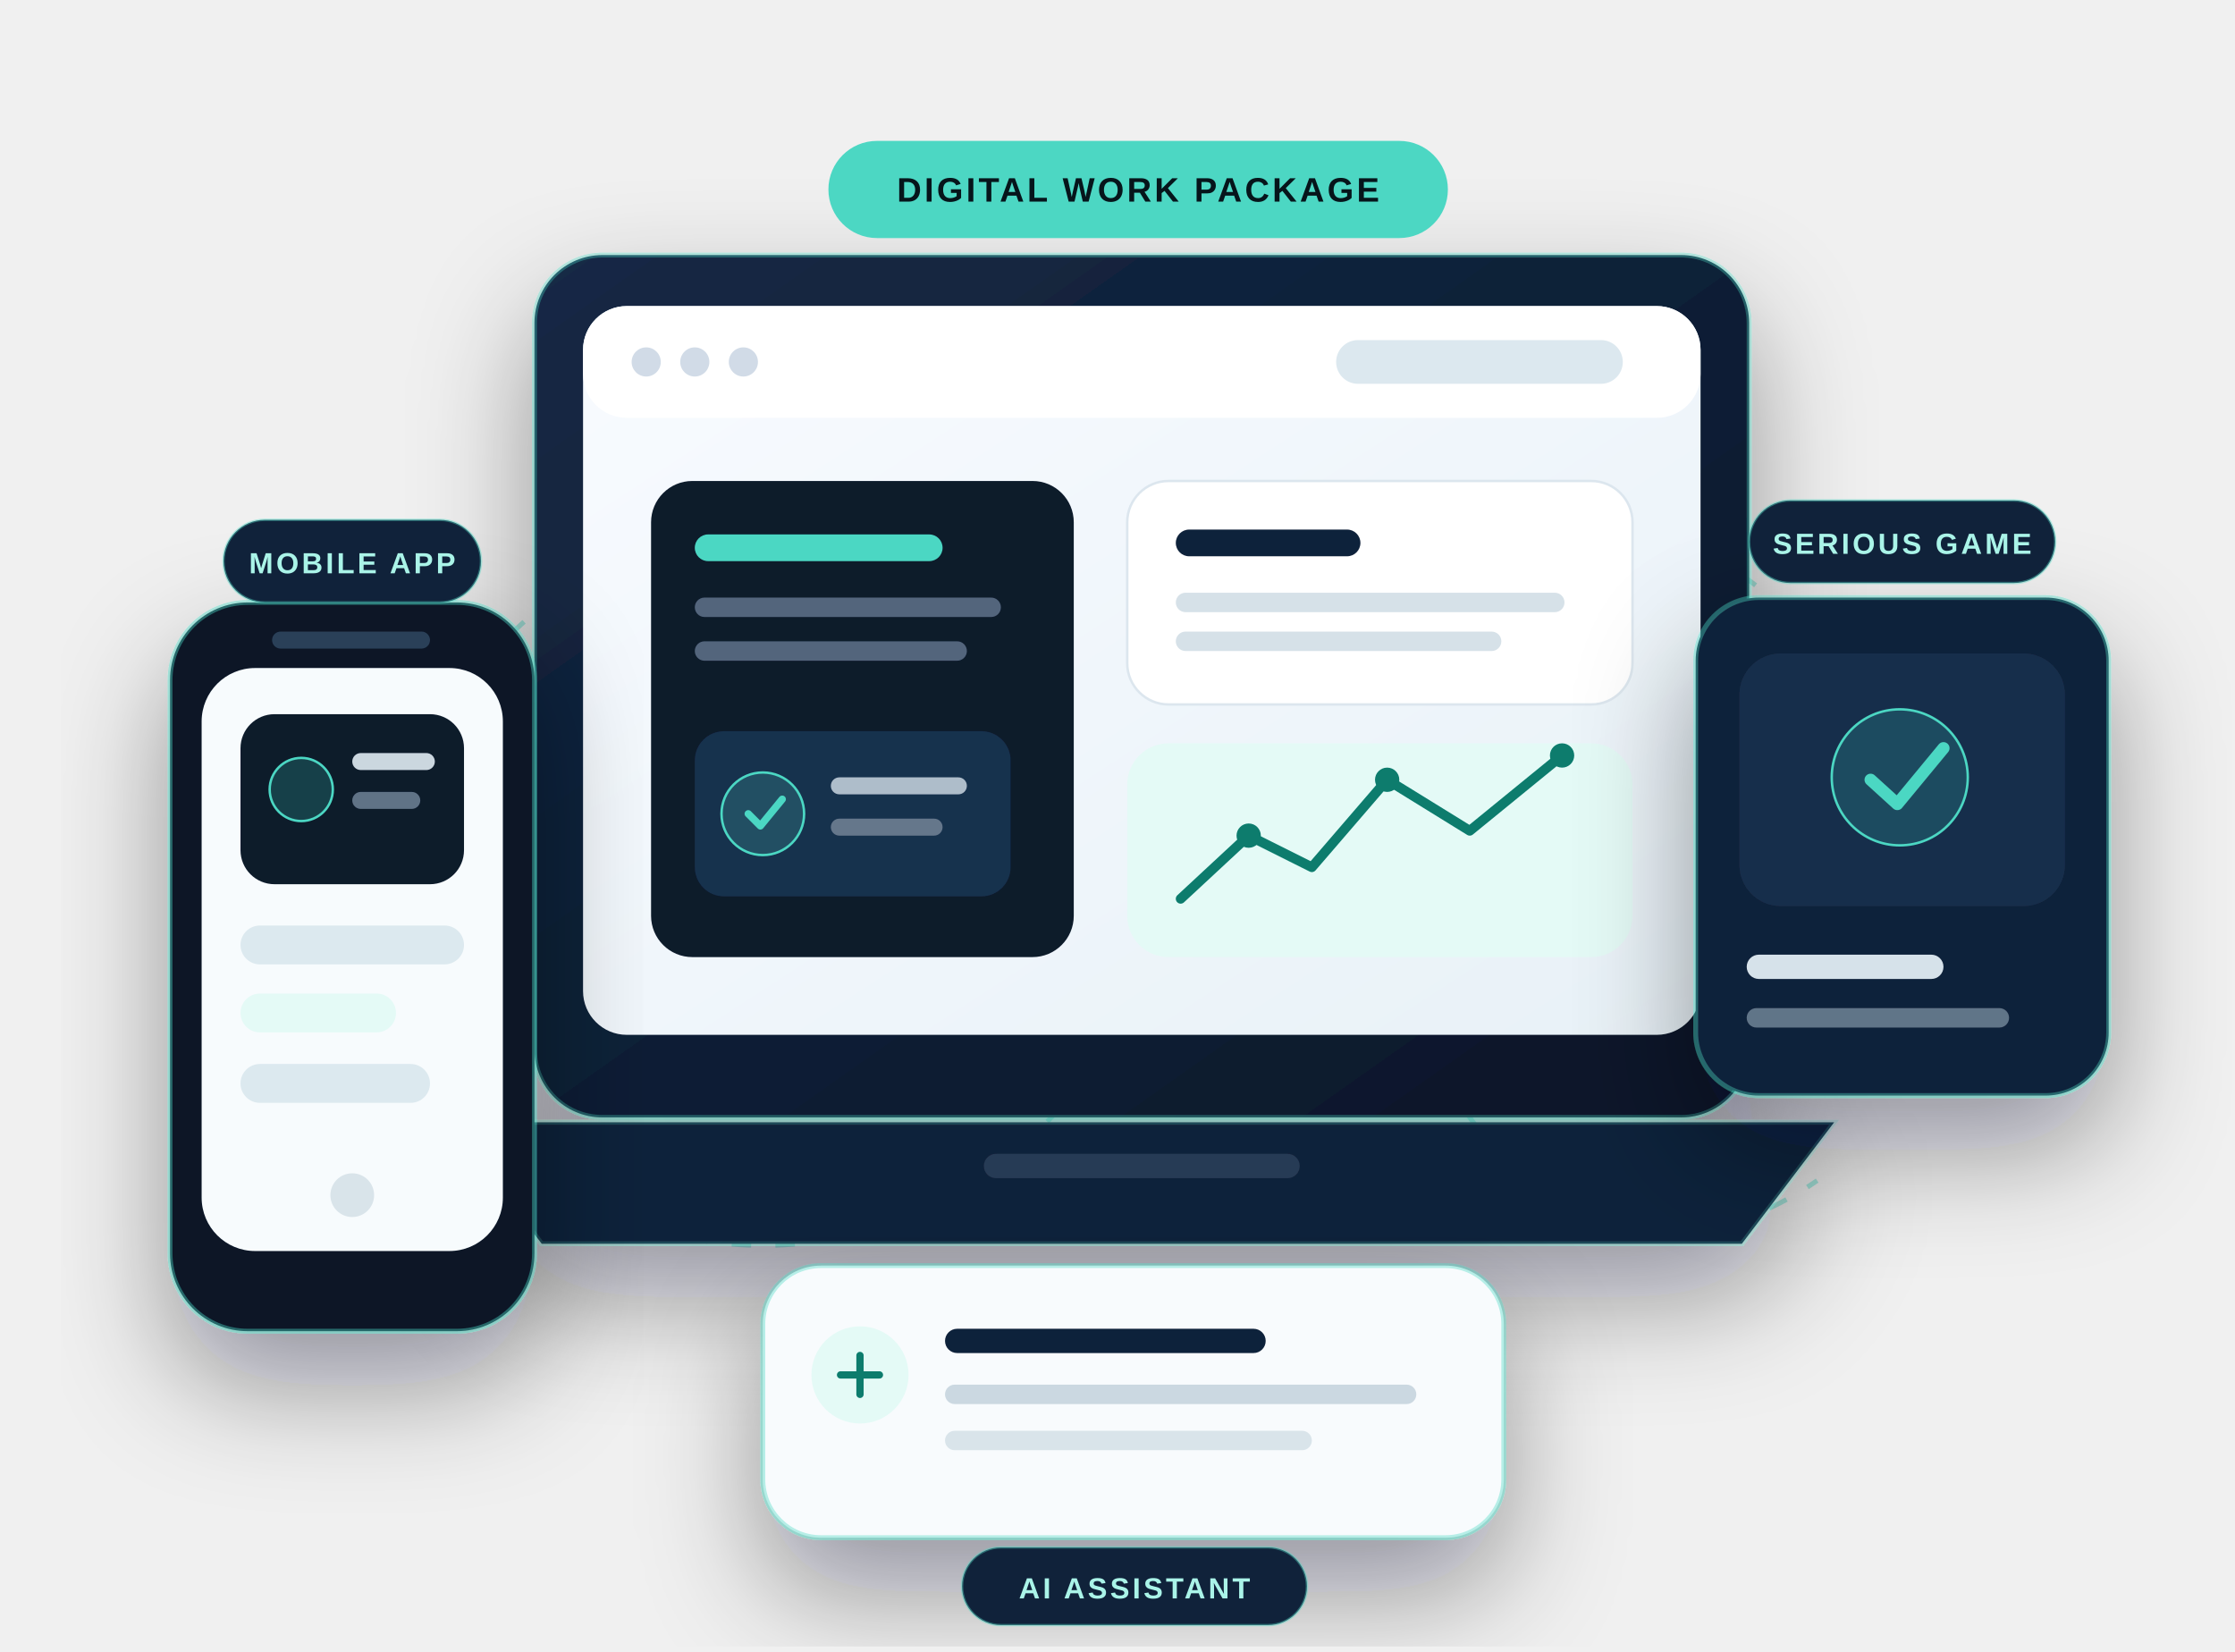
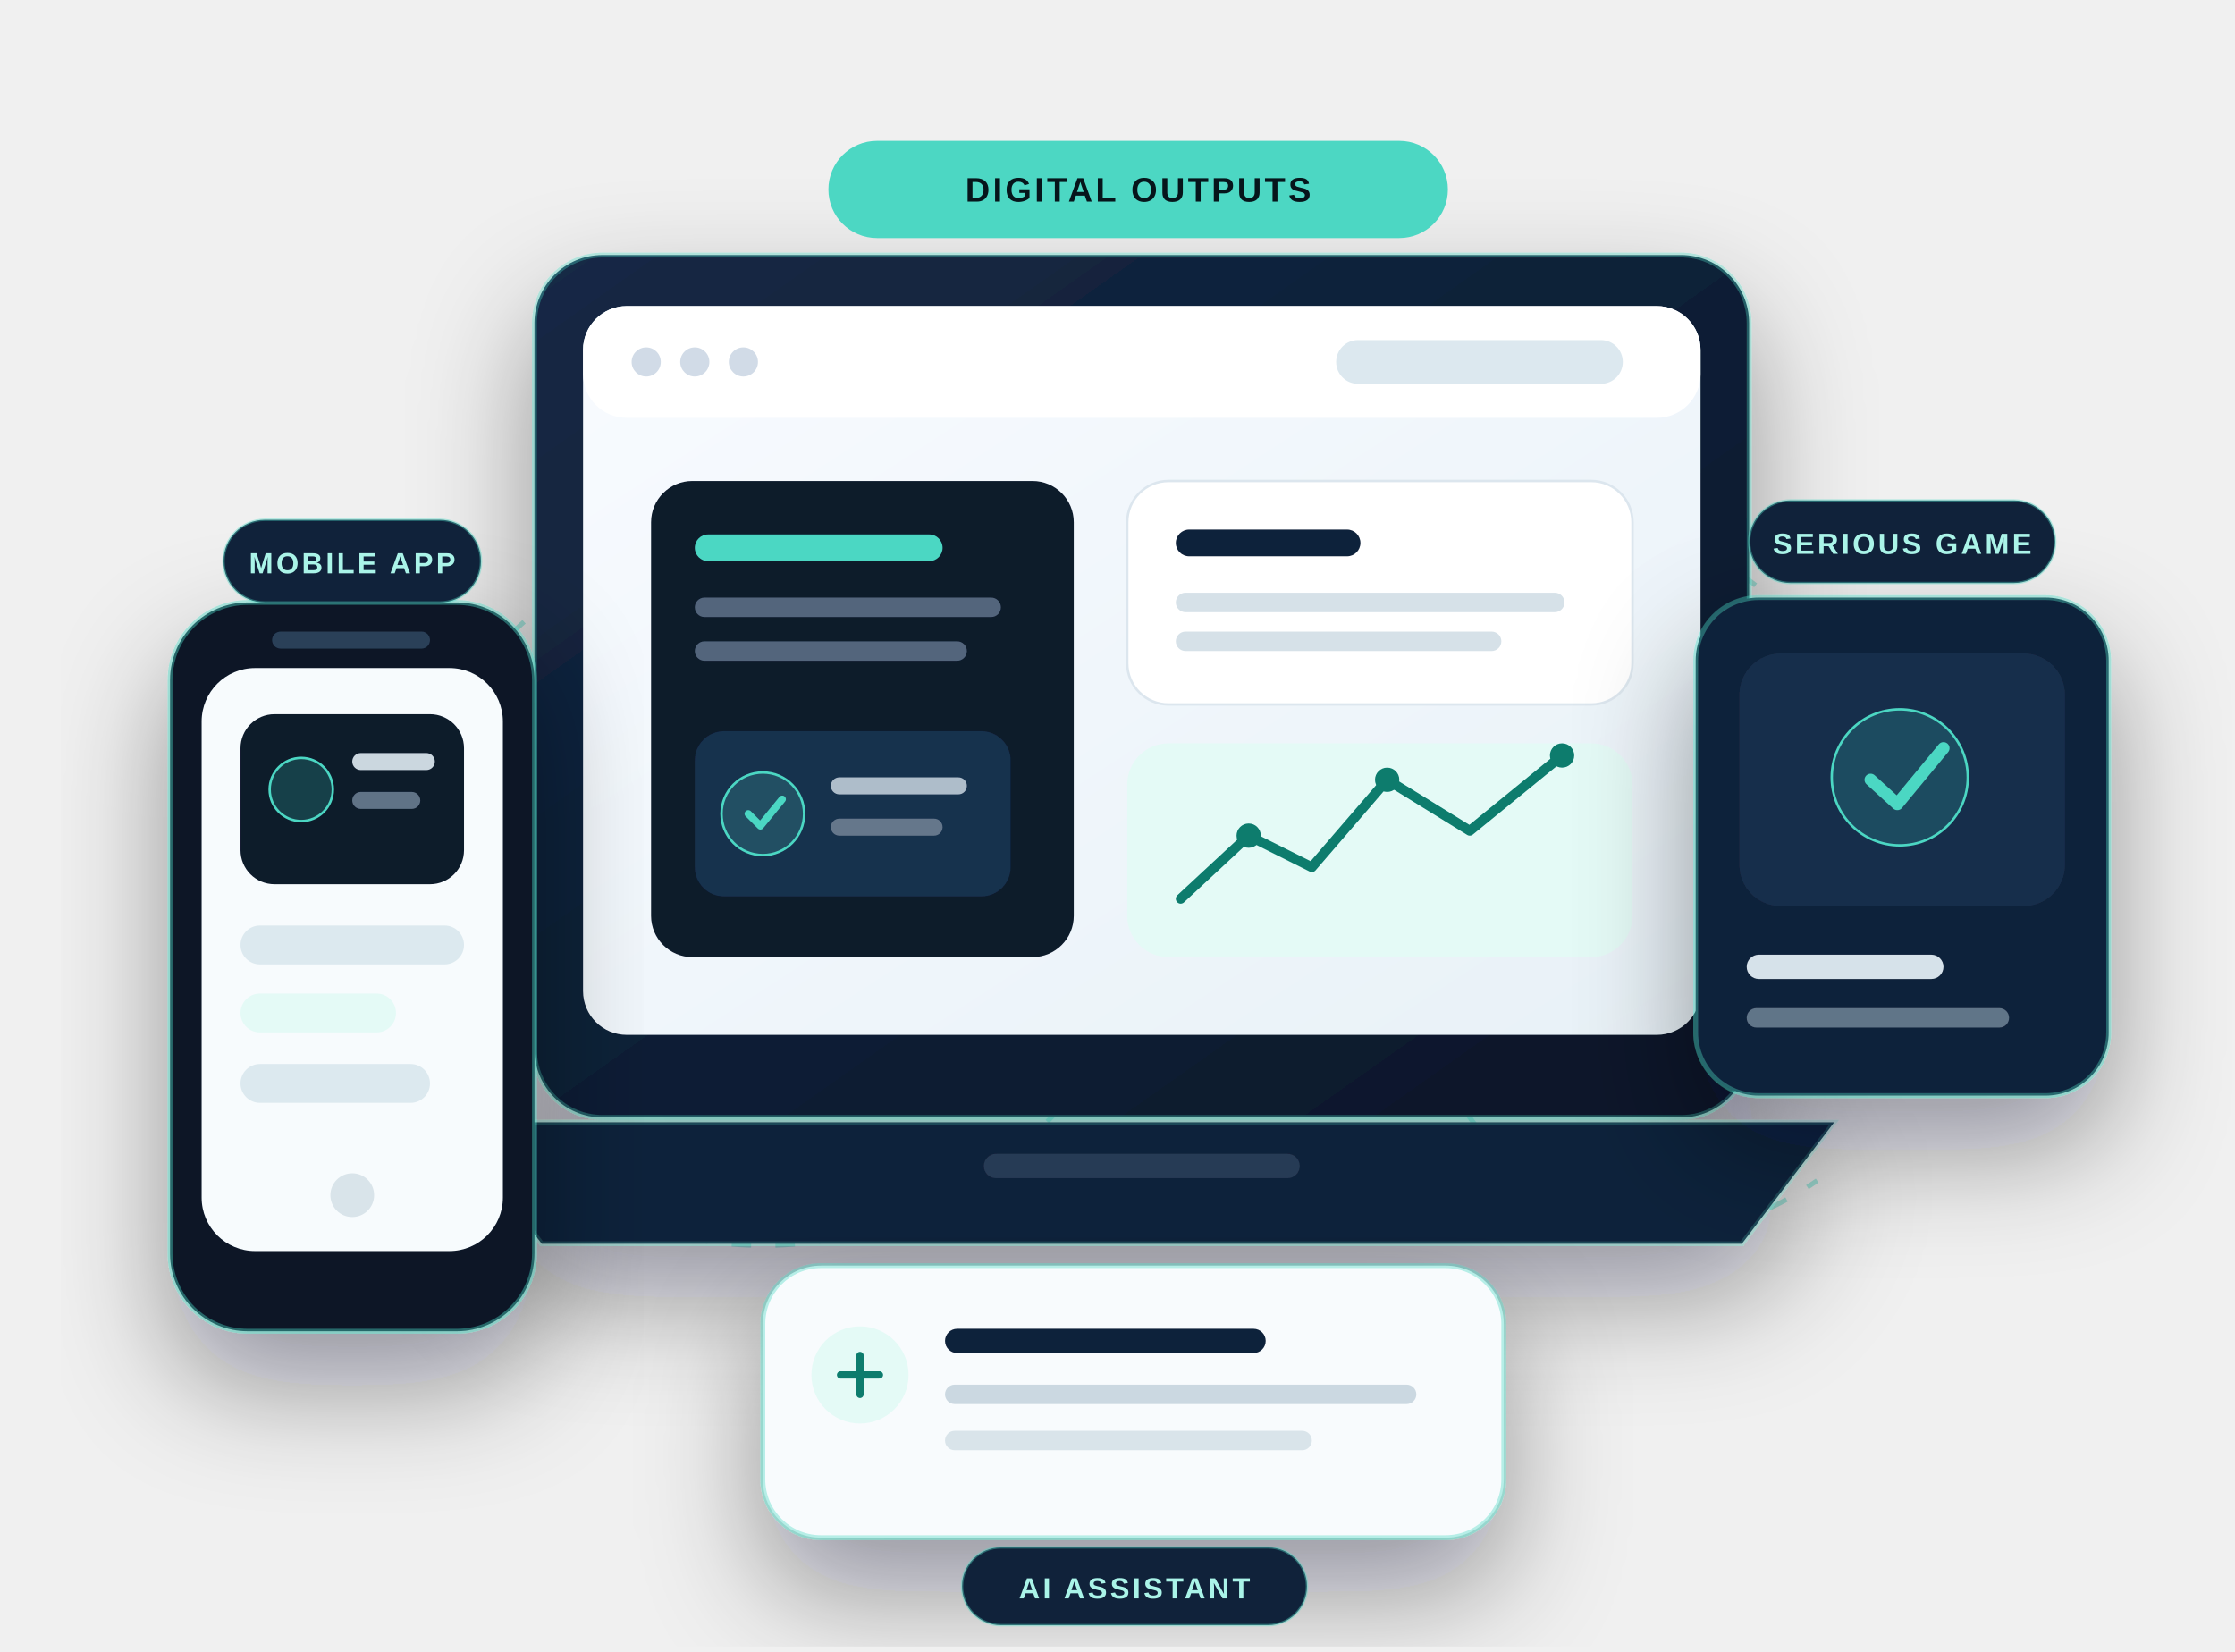
<svg xmlns="http://www.w3.org/2000/svg" viewBox="0 0 920 680" role="img" aria-labelledby="title desc">
  <defs>
    <linearGradient id="panel" x1="0" y1="0" x2="1" y2="1">
      <stop stop-color="#142945" />
      <stop offset="1" stop-color="#0a1628" />
    </linearGradient>
    <linearGradient id="screen" x1="0" y1="0" x2="1" y2="1">
      <stop stop-color="#f8fbff" />
      <stop offset="1" stop-color="#e8f1f7" />
    </linearGradient>
    <filter id="shadow" x="-30%" y="-30%" width="160%" height="170%">
      <feDropShadow dx="0" dy="22" stdDeviation="24" flood-color="#020914" flood-opacity=".38" />
    </filter>
  </defs>
  <g opacity=".45" fill="none" stroke="#4cd7c3" stroke-width="2" stroke-dasharray="8 10">
    <path d="M197 274C292 178 364 171 444 220" />
    <path d="M650 209C741 229 784 293 770 369" />
    <path d="M448 442C400 506 319 535 235 493" />
    <path d="M594 442C627 505 689 527 748 486" />
  </g>
  <g filter="url(#shadow)">
    <rect x="220" y="105" width="500" height="355" rx="28" fill="url(#panel)" stroke="#4cd7c3" stroke-opacity=".34" stroke-width="2" />
    <rect x="240" y="126" width="460" height="300" rx="18" fill="url(#screen)" />
    <rect x="240" y="126" width="460" height="46" rx="18" fill="#ffffff" />
    <circle cx="266" cy="149" r="6" fill="#d1dbe7" />
    <circle cx="286" cy="149" r="6" fill="#d1dbe7" />
    <circle cx="306" cy="149" r="6" fill="#d1dbe7" />
    <rect x="550" y="140" width="118" height="18" rx="9" fill="#dce8ef" />
    <rect x="268" y="198" width="174" height="196" rx="17" fill="#0d1a2c" />
    <rect x="286" y="220" width="102" height="11" rx="5.5" fill="#4cd7c3" />
    <rect x="286" y="246" width="126" height="8" rx="4" fill="#52657b" />
    <rect x="286" y="264" width="112" height="8" rx="4" fill="#52657b" />
    <rect x="286" y="301" width="130" height="68" rx="12" fill="#17304d" />
    <circle cx="314" cy="335" r="17" fill="#4cd7c3" fill-opacity=".19" stroke="#4cd7c3" />
    <path d="M308 335l5 5 9-11" fill="none" stroke="#4cd7c3" stroke-width="3" stroke-linecap="round" stroke-linejoin="round" />
    <rect x="342" y="320" width="56" height="7" rx="3.5" fill="#aebdca" />
    <rect x="342" y="337" width="46" height="7" rx="3.5" fill="#65778b" />
    <rect x="464" y="198" width="208" height="92" rx="17" fill="#ffffff" stroke="#dce6ee" />
    <rect x="484" y="218" width="76" height="11" rx="5.5" fill="#11223a" />
    <rect x="484" y="244" width="160" height="8" rx="4" fill="#d6e1e8" />
    <rect x="484" y="260" width="134" height="8" rx="4" fill="#d6e1e8" />
    <rect x="464" y="306" width="208" height="88" rx="17" fill="#e4faf6" />
    <path d="M486 370l28-26 26 13 31-36 34 21 38-31" fill="none" stroke="#087b6d" stroke-width="4" stroke-linecap="round" stroke-linejoin="round" />
    <circle cx="514" cy="344" r="5" fill="#087b6d" />
    <circle cx="571" cy="321" r="5" fill="#087b6d" />
    <circle cx="643" cy="311" r="5" fill="#087b6d" />
    <path d="M185 462h570l-38 50H223z" fill="#11223a" stroke="#4cd7c3" stroke-opacity=".22" stroke-width="2" />
    <rect x="405" y="475" width="130" height="10" rx="5" fill="#273b55" />
  </g>
  <g filter="url(#shadow)">
    <rect x="70" y="248" width="150" height="300" rx="32" fill="#0b1728" stroke="#4cd7c3" stroke-opacity=".42" stroke-width="2" />
    <rect x="83" y="275" width="124" height="240" rx="22" fill="#f7fbfd" />
    <rect x="112" y="260" width="65" height="7" rx="3.5" fill="#2b4058" />
    <circle cx="145" cy="492" r="9" fill="#d9e4ea" />
    <rect x="99" y="294" width="92" height="70" rx="14" fill="#0d1a2c" />
    <circle cx="124" cy="325" r="13" fill="#4cd7c3" fill-opacity=".2" stroke="#4cd7c3" />
    <rect x="145" y="310" width="34" height="7" rx="3.5" fill="#cbd7df" />
    <rect x="145" y="326" width="28" height="7" rx="3.5" fill="#607386" />
    <rect x="99" y="381" width="92" height="16" rx="8" fill="#dce9ef" />
    <rect x="99" y="409" width="64" height="16" rx="8" fill="#e4faf6" />
    <rect x="99" y="438" width="78" height="16" rx="8" fill="#dce9ef" />
  </g>
  <g filter="url(#shadow)">
    <rect x="698" y="246" width="170" height="205" rx="26" fill="#10223a" stroke="#4cd7c3" stroke-opacity=".38" stroke-width="2" />
    <rect x="716" y="269" width="134" height="104" rx="17" fill="#172f4c" />
    <circle cx="782" cy="320" r="28" fill="#4cd7c3" fill-opacity=".17" stroke="#4cd7c3" />
    <path d="M770 321l11 10 19-23" fill="none" stroke="#4cd7c3" stroke-width="5" stroke-linecap="round" stroke-linejoin="round" />
    <rect x="719" y="393" width="81" height="10" rx="5" fill="#d6e2ea" />
    <rect x="719" y="415" width="108" height="8" rx="4" fill="#617488" />
  </g>
  <g filter="url(#shadow)">
    <rect x="314" y="521" width="305" height="112" rx="24" fill="#f8fbfd" stroke="#4cd7c3" stroke-opacity=".38" stroke-width="2" />
    <circle cx="354" cy="566" r="20" fill="#e4faf6" />
    <path d="M346 566h16M354 558v16" stroke="#087b6d" stroke-width="3" stroke-linecap="round" />
    <rect x="389" y="547" width="132" height="10" rx="5" fill="#11223a" />
    <rect x="389" y="570" width="194" height="8" rx="4" fill="#cbd8e1" />
    <rect x="389" y="589" width="151" height="8" rx="4" fill="#d9e4ea" />
  </g>
  <g font-family="Arial, sans-serif" font-weight="700" letter-spacing="1.2">
    <rect x="341" y="58" width="255" height="40" rx="20" fill="#4cd7c3" />
-     <text x="468.5" y="83" text-anchor="middle" font-size="14" fill="#06151b">DIGITAL WORK PACKAGE</text>
+     <text x="468.5" y="83" text-anchor="middle" font-size="14" fill="#06151b">DIGITAL OUTPUTS</text>
    <rect x="92" y="214" width="106" height="34" rx="17" fill="#10223a" stroke="#4cd7c3" stroke-opacity=".4" />
    <text x="145" y="236" text-anchor="middle" font-size="12" fill="#aaf4e8">MOBILE APP</text>
    <rect x="720" y="206" width="126" height="34" rx="17" fill="#10223a" stroke="#4cd7c3" stroke-opacity=".4" />
    <text x="783" y="228" text-anchor="middle" font-size="12" fill="#aaf4e8">SERIOUS GAME</text>
    <rect x="396" y="637" width="142" height="32" rx="16" fill="#10223a" stroke="#4cd7c3" stroke-opacity=".4" />
    <text x="467" y="658" text-anchor="middle" font-size="12" fill="#aaf4e8">AI ASSISTANT</text>
  </g>
</svg>
